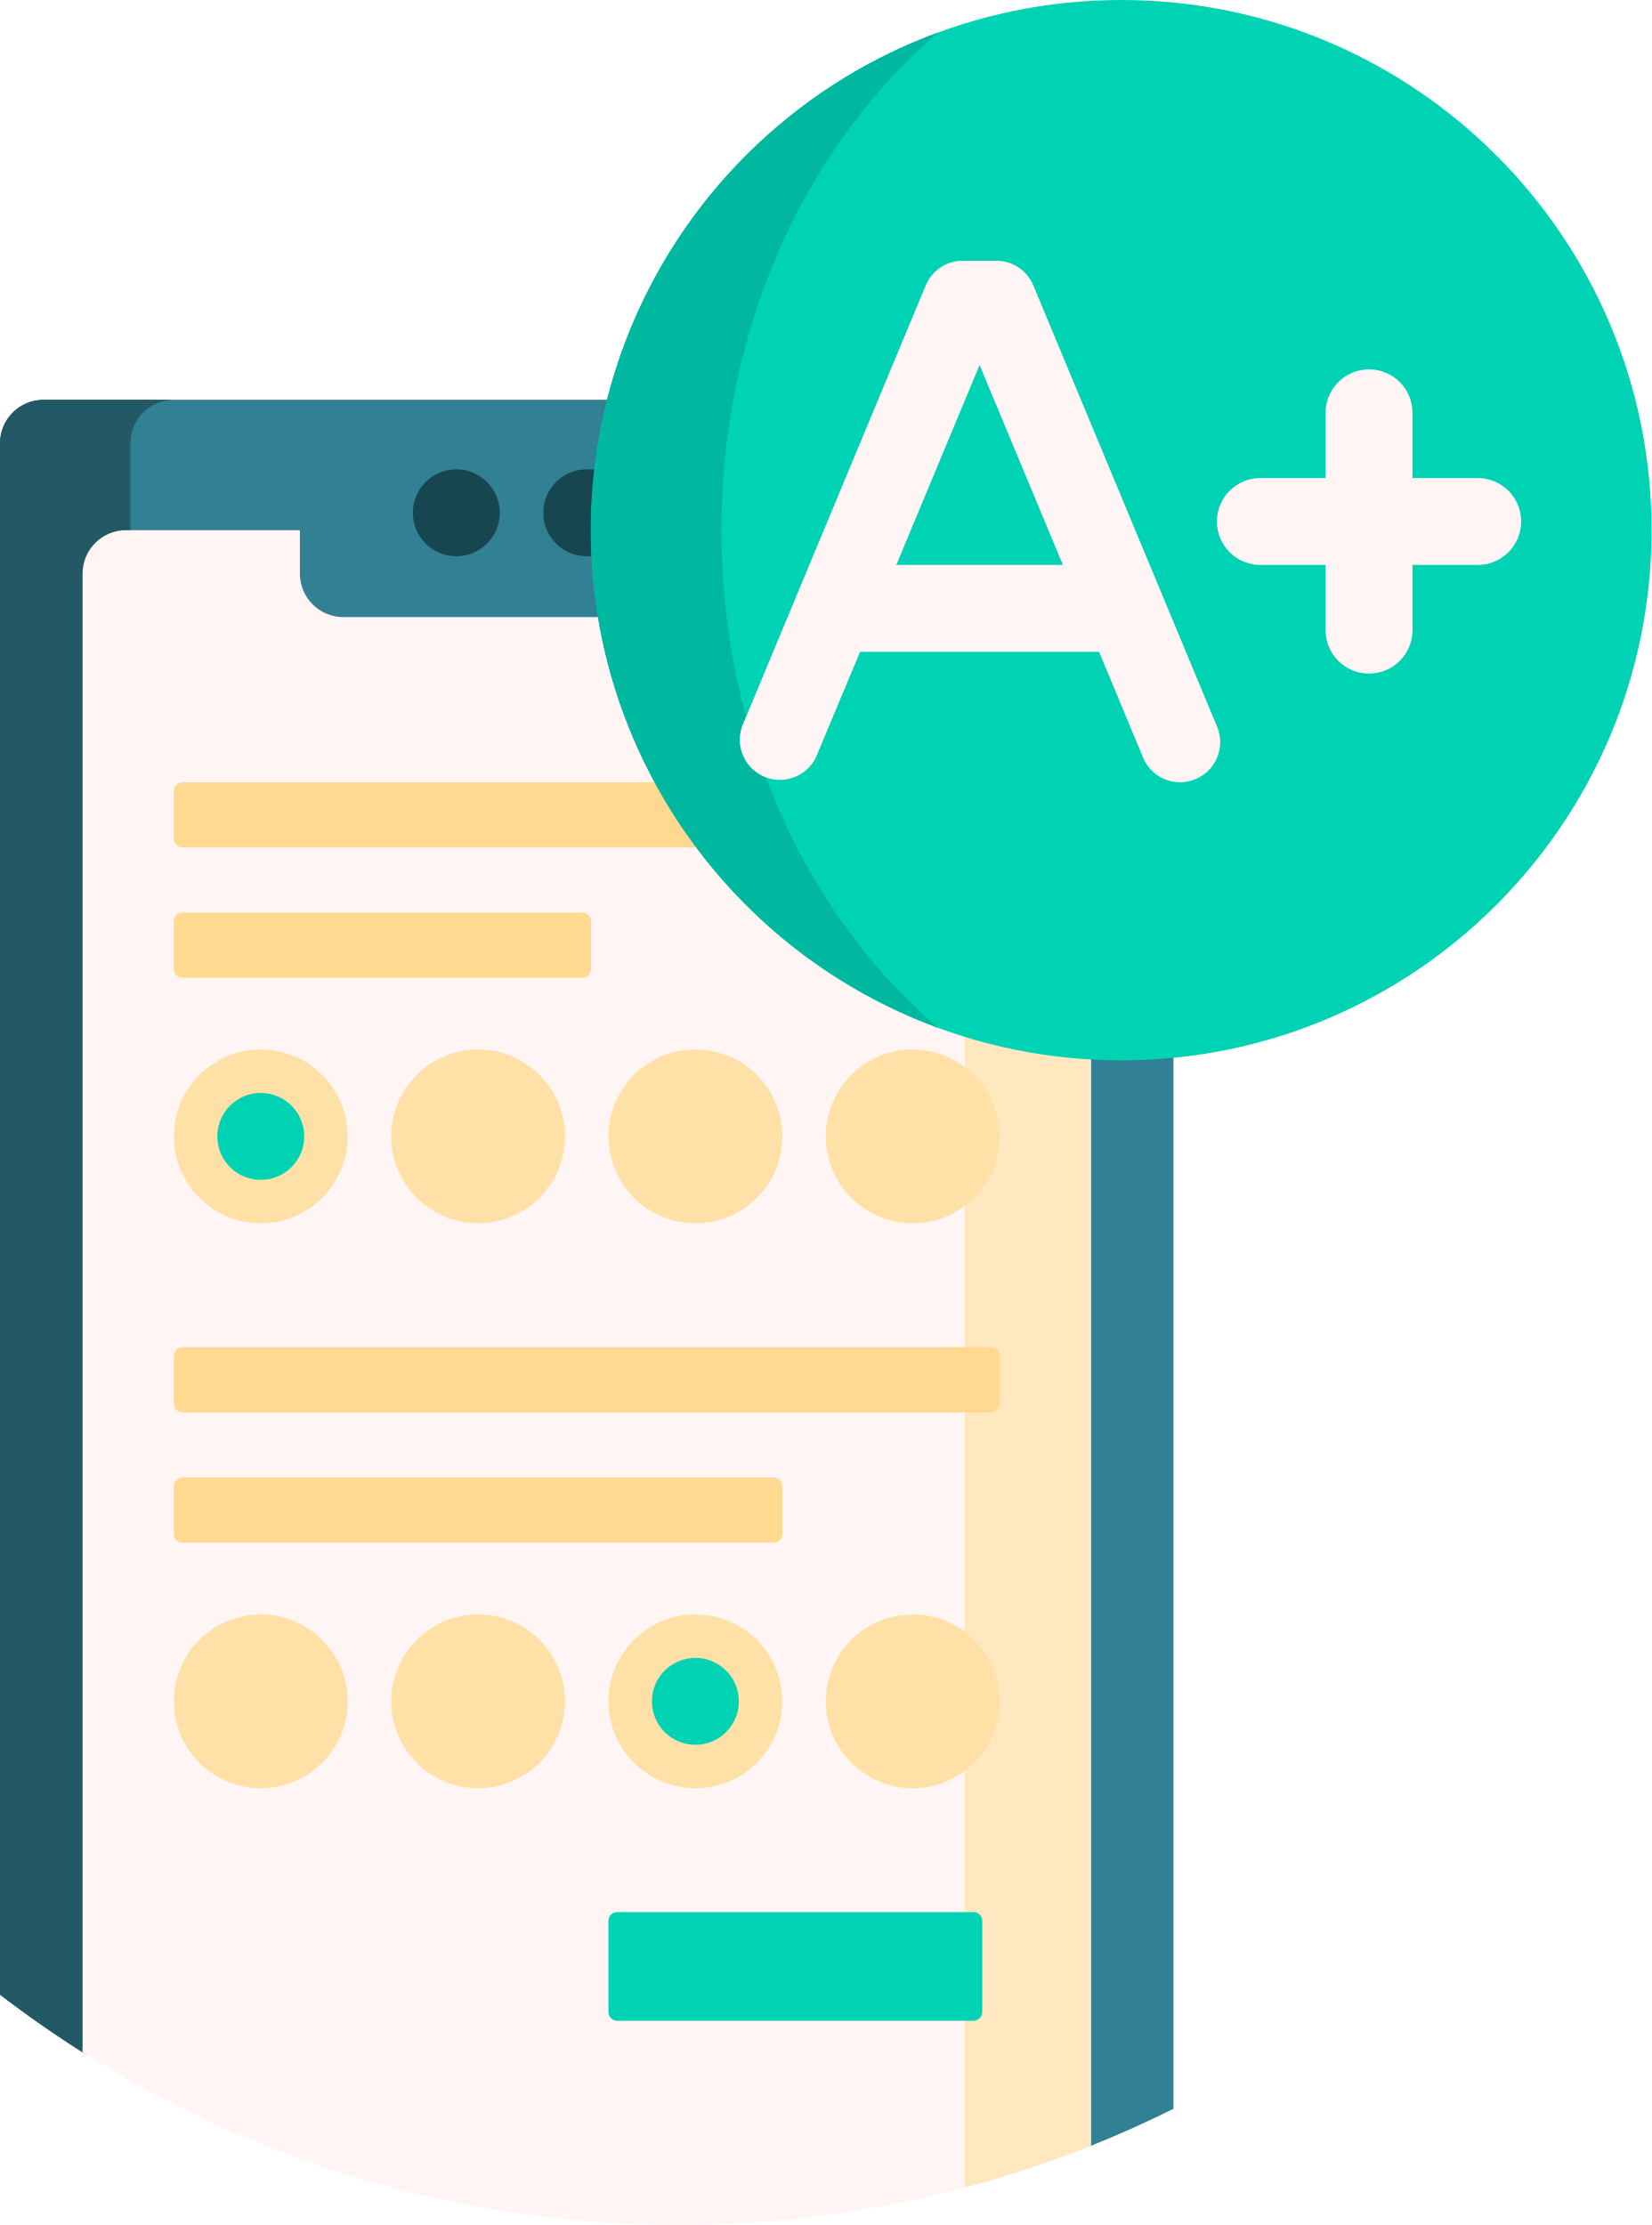
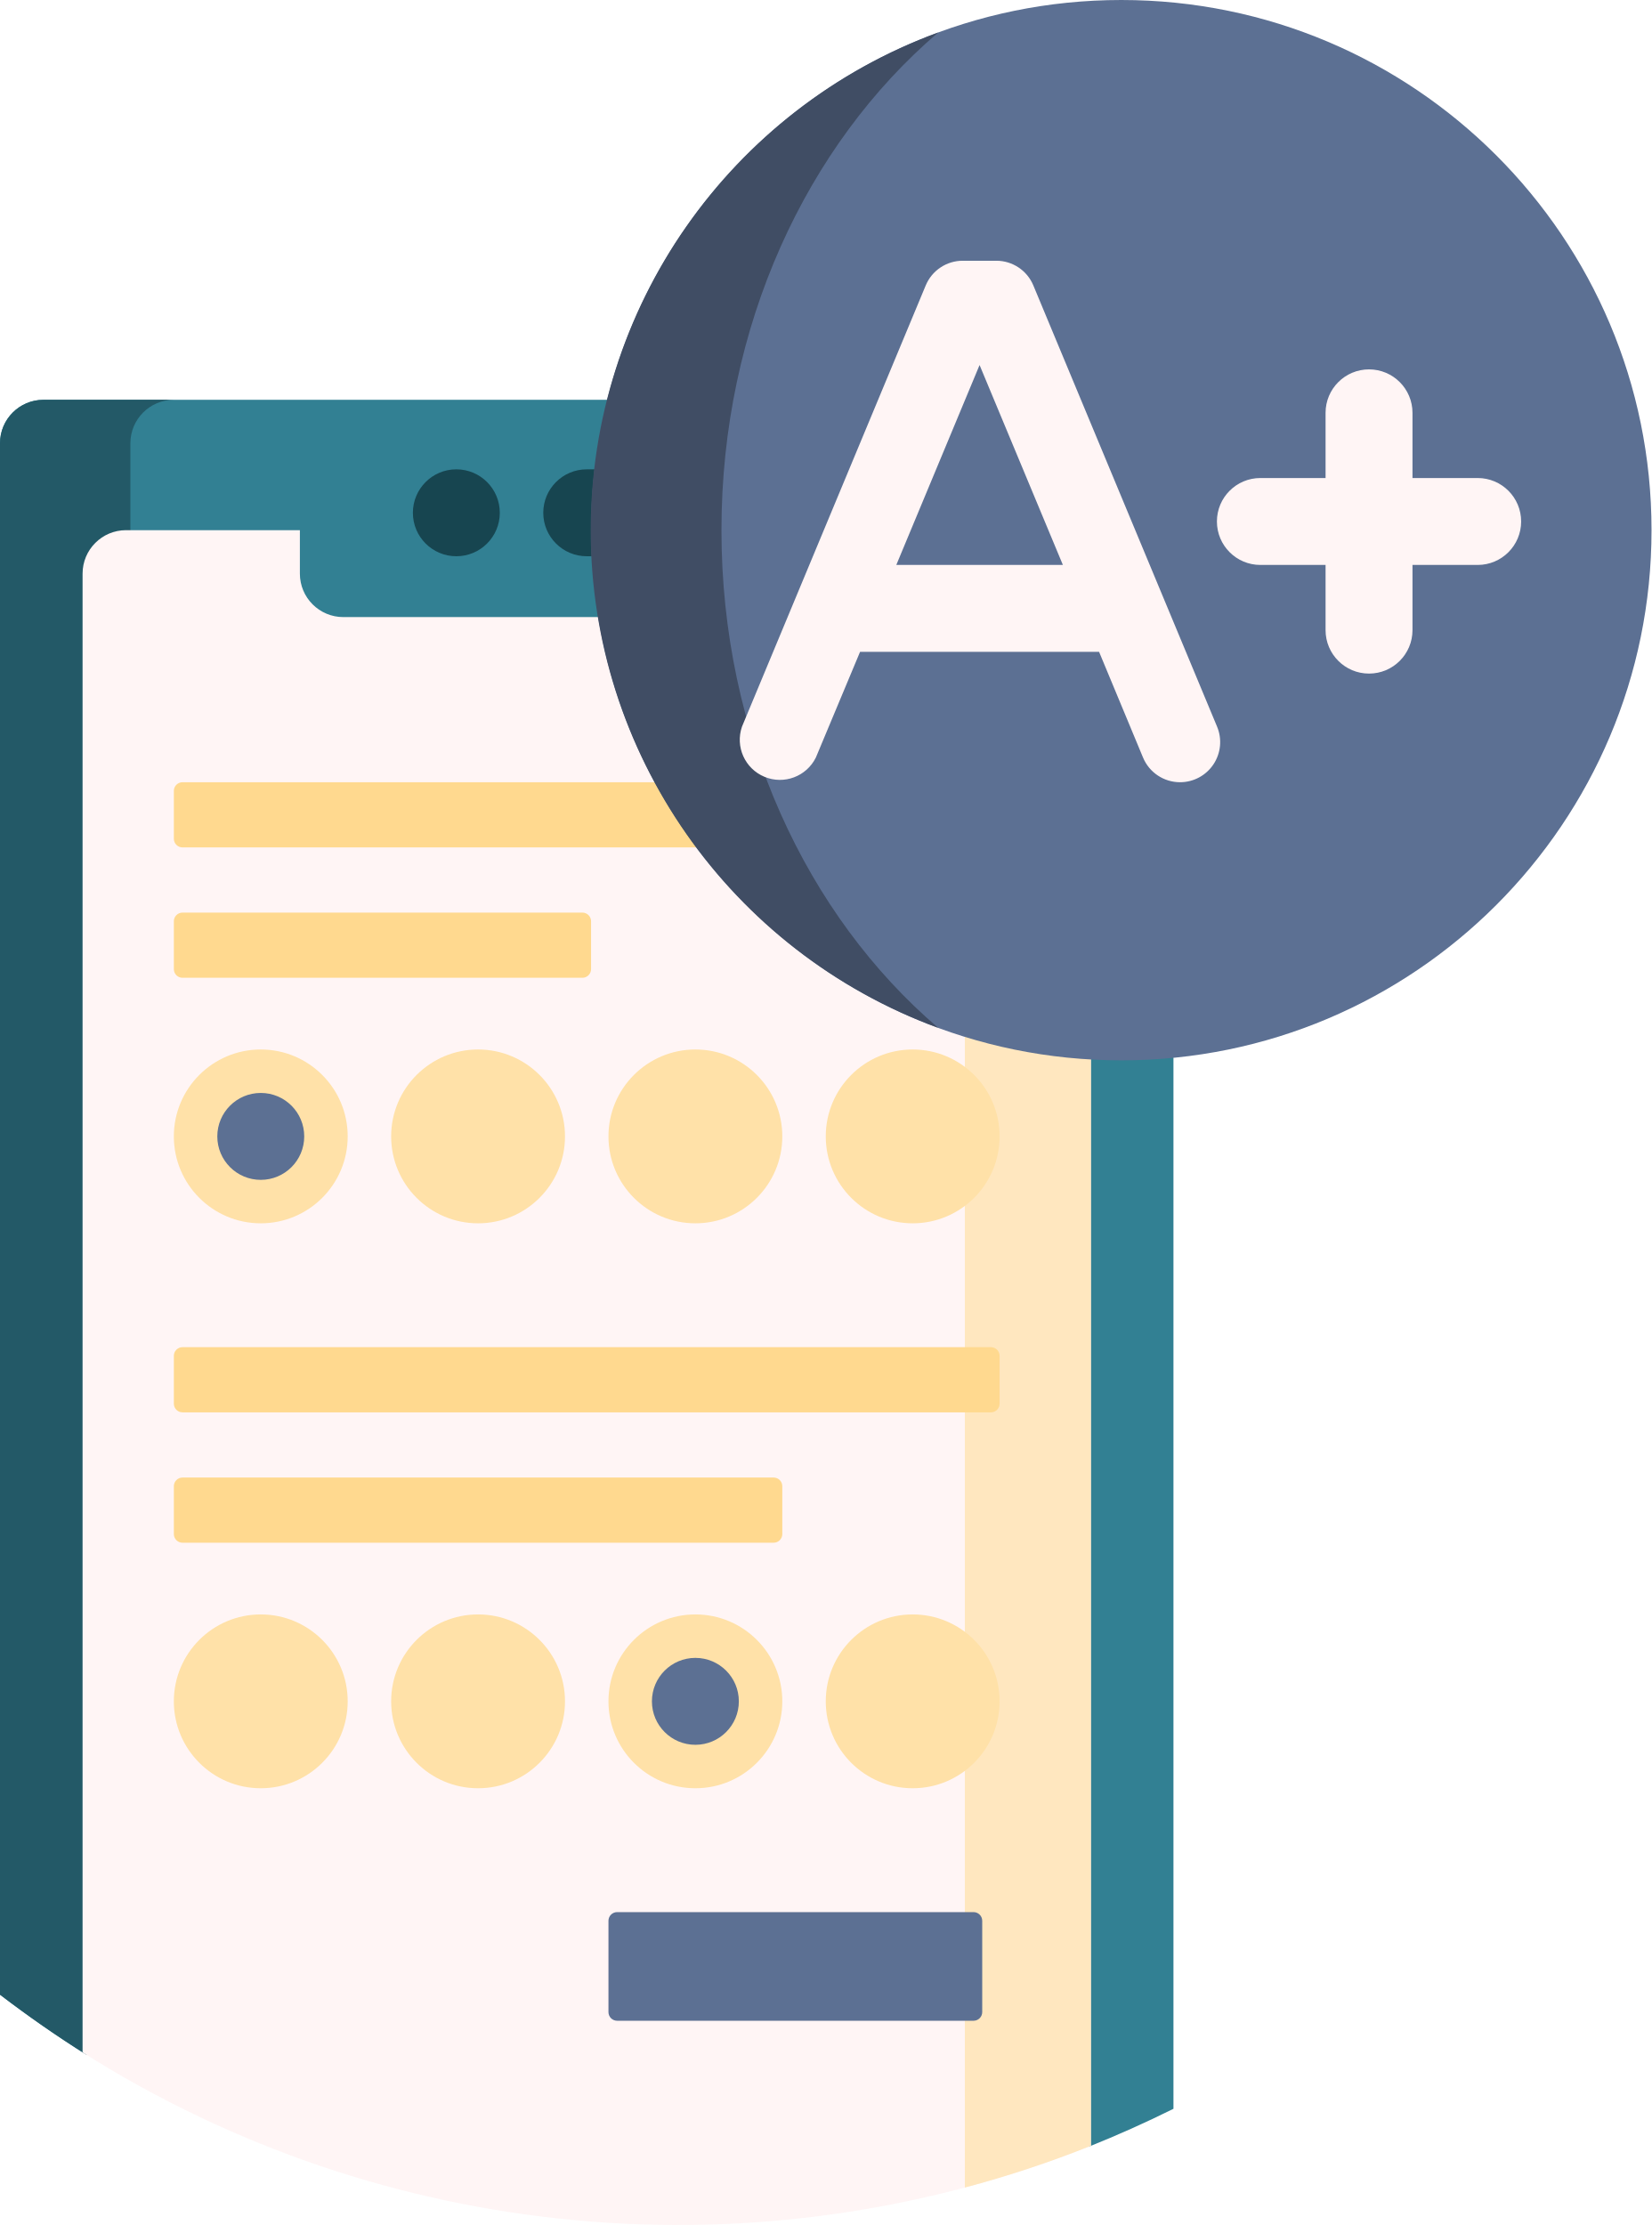
<svg xmlns="http://www.w3.org/2000/svg" viewBox="0 0 380 512">
  <defs>
-     <style>.cls-1{fill:#328093;}.cls-2{fill:#235967;}.cls-3{fill:#174550;}.cls-4{fill:#fff5f5;}.cls-5{fill:#ffe7bf;}.cls-6{fill:#ffd98f;}.cls-7{fill:#ffe1a8;}.cls-8{fill:#00d3b4;}.cls-9{fill:#00b7a0;}</style>
+     <style>.cls-1{fill:#328093;}.cls-2{fill:#235967;}.cls-3{fill:#174550;}.cls-4{fill:#fff5f5;}.cls-5{fill:#ffe7bf;}.cls-6{fill:#ffd98f;}.cls-7{fill:#ffe1a8;}.cls-8{fill:#5c7093;}.cls-9{fill:#404d64;}</style>
  </defs>
  <g id="Capa_2" data-name="Capa 2">
    <g id="Capa_1-2" data-name="Capa 1">
      <path class="cls-1" d="M270,102V485.26Q260.46,490,250.47,494A35,35,0,0,0,216,465H29a10,10,0,0,0-9.67,7.47Q9.36,466.16,0,459V102A10,10,0,0,1,10,92H260A10,10,0,0,1,270,102Z" />
      <path class="cls-2" d="M20,472.9Q9.66,466.39,0,459V102A10,10,0,0,1,10,92H40a10,10,0,0,0-10,10V431a10,10,0,0,0-10,10Z" />
      <path class="cls-3" d="M115,118a10,10,0,1,1-10-10A10,10,0,0,1,115,118Zm50-10H135a10,10,0,0,0,0,20h30a10,10,0,0,0,0-20Z" />
      <path class="cls-4" d="M251,132V493.78a256.39,256.39,0,0,1-232-21.5V132a10,10,0,0,1,10-10H69v10a10,10,0,0,0,10,10H191a10,10,0,0,0,10-10V122h40A10,10,0,0,1,251,132Z" />
      <path class="cls-5" d="M251,132V493.78a251.9,251.9,0,0,1-29,9.61V122h19A10,10,0,0,1,251,132Z" />
      <path class="cls-6" d="M230,182v11a2,2,0,0,1-2,2H42a2,2,0,0,1-2-2V182a2,2,0,0,1,2-2H228A2,2,0,0,1,230,182ZM42,225h92a2,2,0,0,0,2-2V212a2,2,0,0,0-2-2H42a2,2,0,0,0-2,2v11A2,2,0,0,0,42,225Zm186,85H42a2,2,0,0,0-2,2v11a2,2,0,0,0,2,2H228a2,2,0,0,0,2-2V312A2,2,0,0,0,228,310Zm-50,30H42a2,2,0,0,0-2,2v11a2,2,0,0,0,2,2H178a2,2,0,0,0,2-2V342A2,2,0,0,0,178,340Z" />
      <path class="cls-7" d="M80,261.5a20,20,0,1,1-20-20A20,20,0,0,1,80,261.5Zm30-20a20,20,0,1,0,20,20A20,20,0,0,0,110,241.5Zm50,0a20,20,0,1,0,20,20A20,20,0,0,0,160,241.5Zm50,40a20,20,0,1,0-20-20A20,20,0,0,0,210,281.5Zm-150,90a20,20,0,1,0,20,20A20,20,0,0,0,60,371.5Zm50,0a20,20,0,1,0,20,20A20,20,0,0,0,110,371.5Zm50,0a20,20,0,1,0,20,20A20,20,0,0,0,160,371.5Zm50,0a20,20,0,1,0,20,20A20,20,0,0,0,210,371.5Z" />
      <path class="cls-8" d="M70,261.5a10,10,0,1,1-10-10A10,10,0,0,1,70,261.5Zm90,140a10,10,0,1,0-10-10A10,10,0,0,0,160,401.5ZM224,440H142a2,2,0,0,0-2,2v21a2,2,0,0,0,2,2h82a2,2,0,0,0,2-2V442A2,2,0,0,0,224,440Z" />
      <path class="cls-8" d="M258,0A122,122,0,1,1,136,122,122,122,0,0,1,258,0Z" />
      <path class="cls-9" d="M215.88,236.53a122,122,0,0,1,0-229.06C185.64,33.31,166,75,166,122S185.64,210.69,215.88,236.53Z" />
      <path class="cls-4" d="M237.76,65.68A9.22,9.22,0,0,0,229.24,60h-7.69A9.22,9.22,0,0,0,213,65.68L170.72,167.22a9.23,9.23,0,0,0,17,7.1L197.89,150h55L263,174.32a9.22,9.22,0,0,0,8.52,5.68h0a9.23,9.23,0,0,0,8.52-12.78ZM206.23,130l19.16-46,19.17,46ZM350,120a10,10,0,0,1-10,10H325v15a10,10,0,0,1-20,0V130H290a10,10,0,0,1,0-20h15V95a10,10,0,0,1,20,0v15h15A10,10,0,0,1,350,120Z" />
    </g>
  </g>
</svg>
